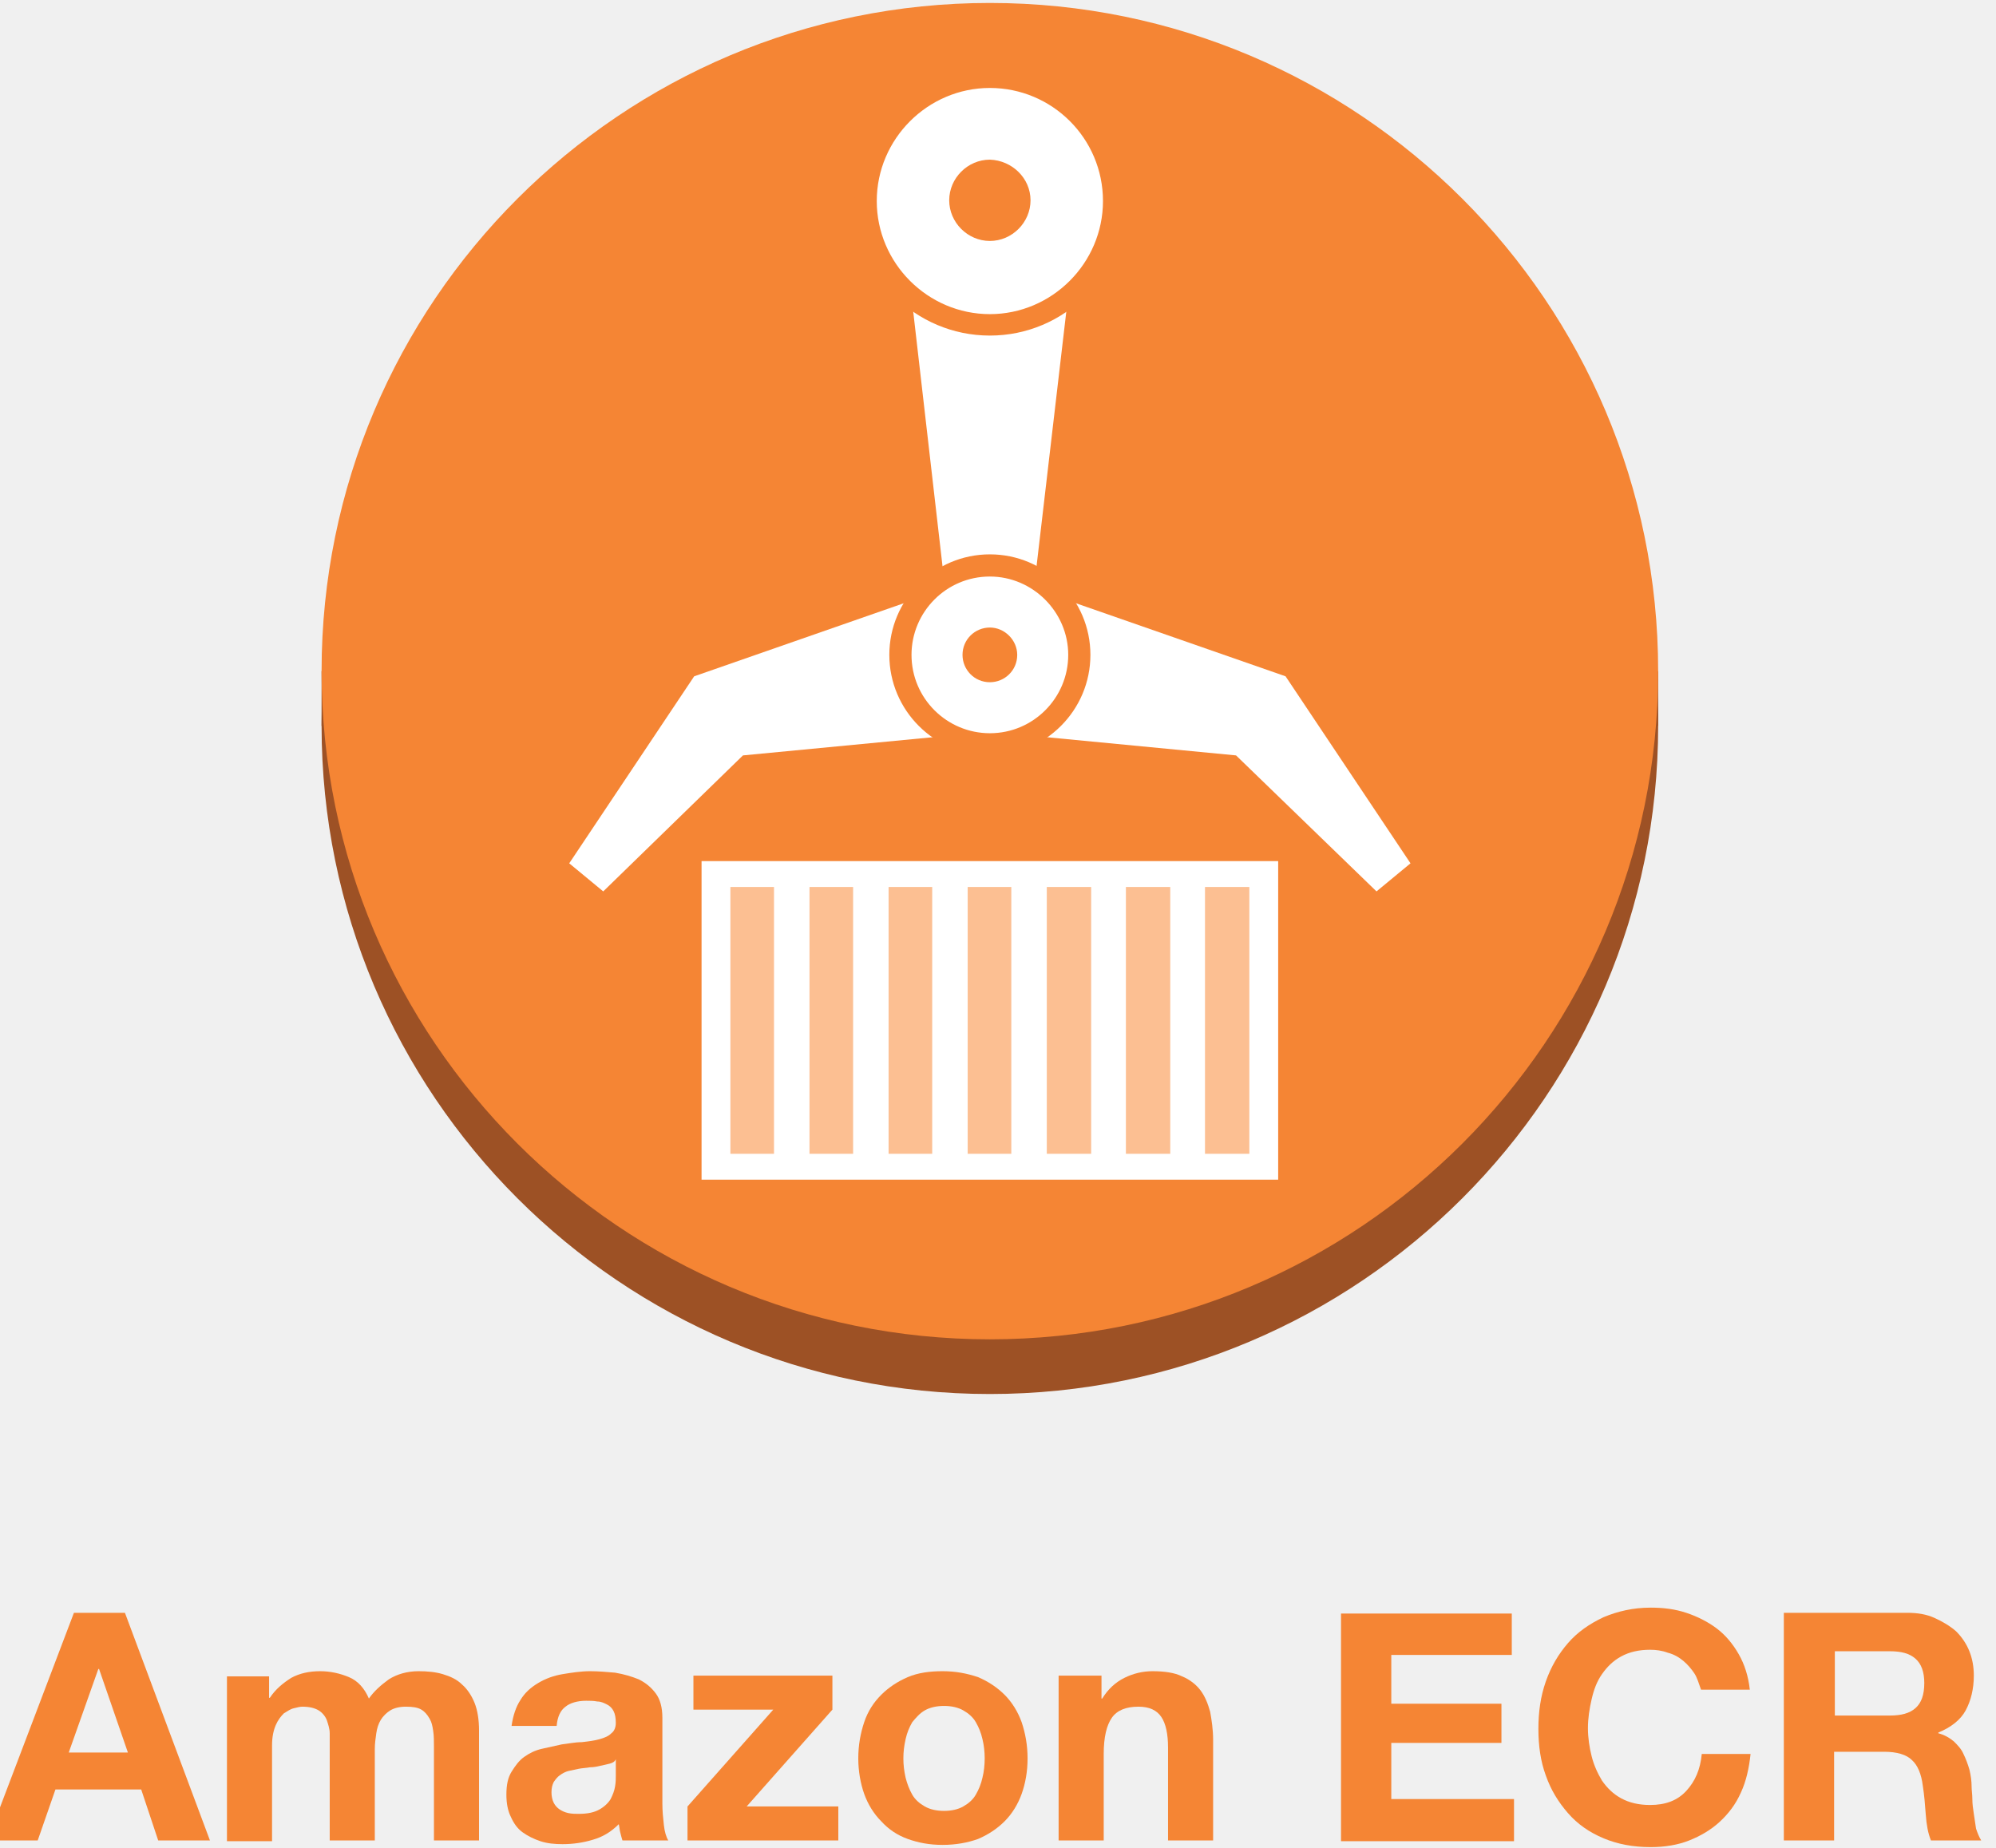
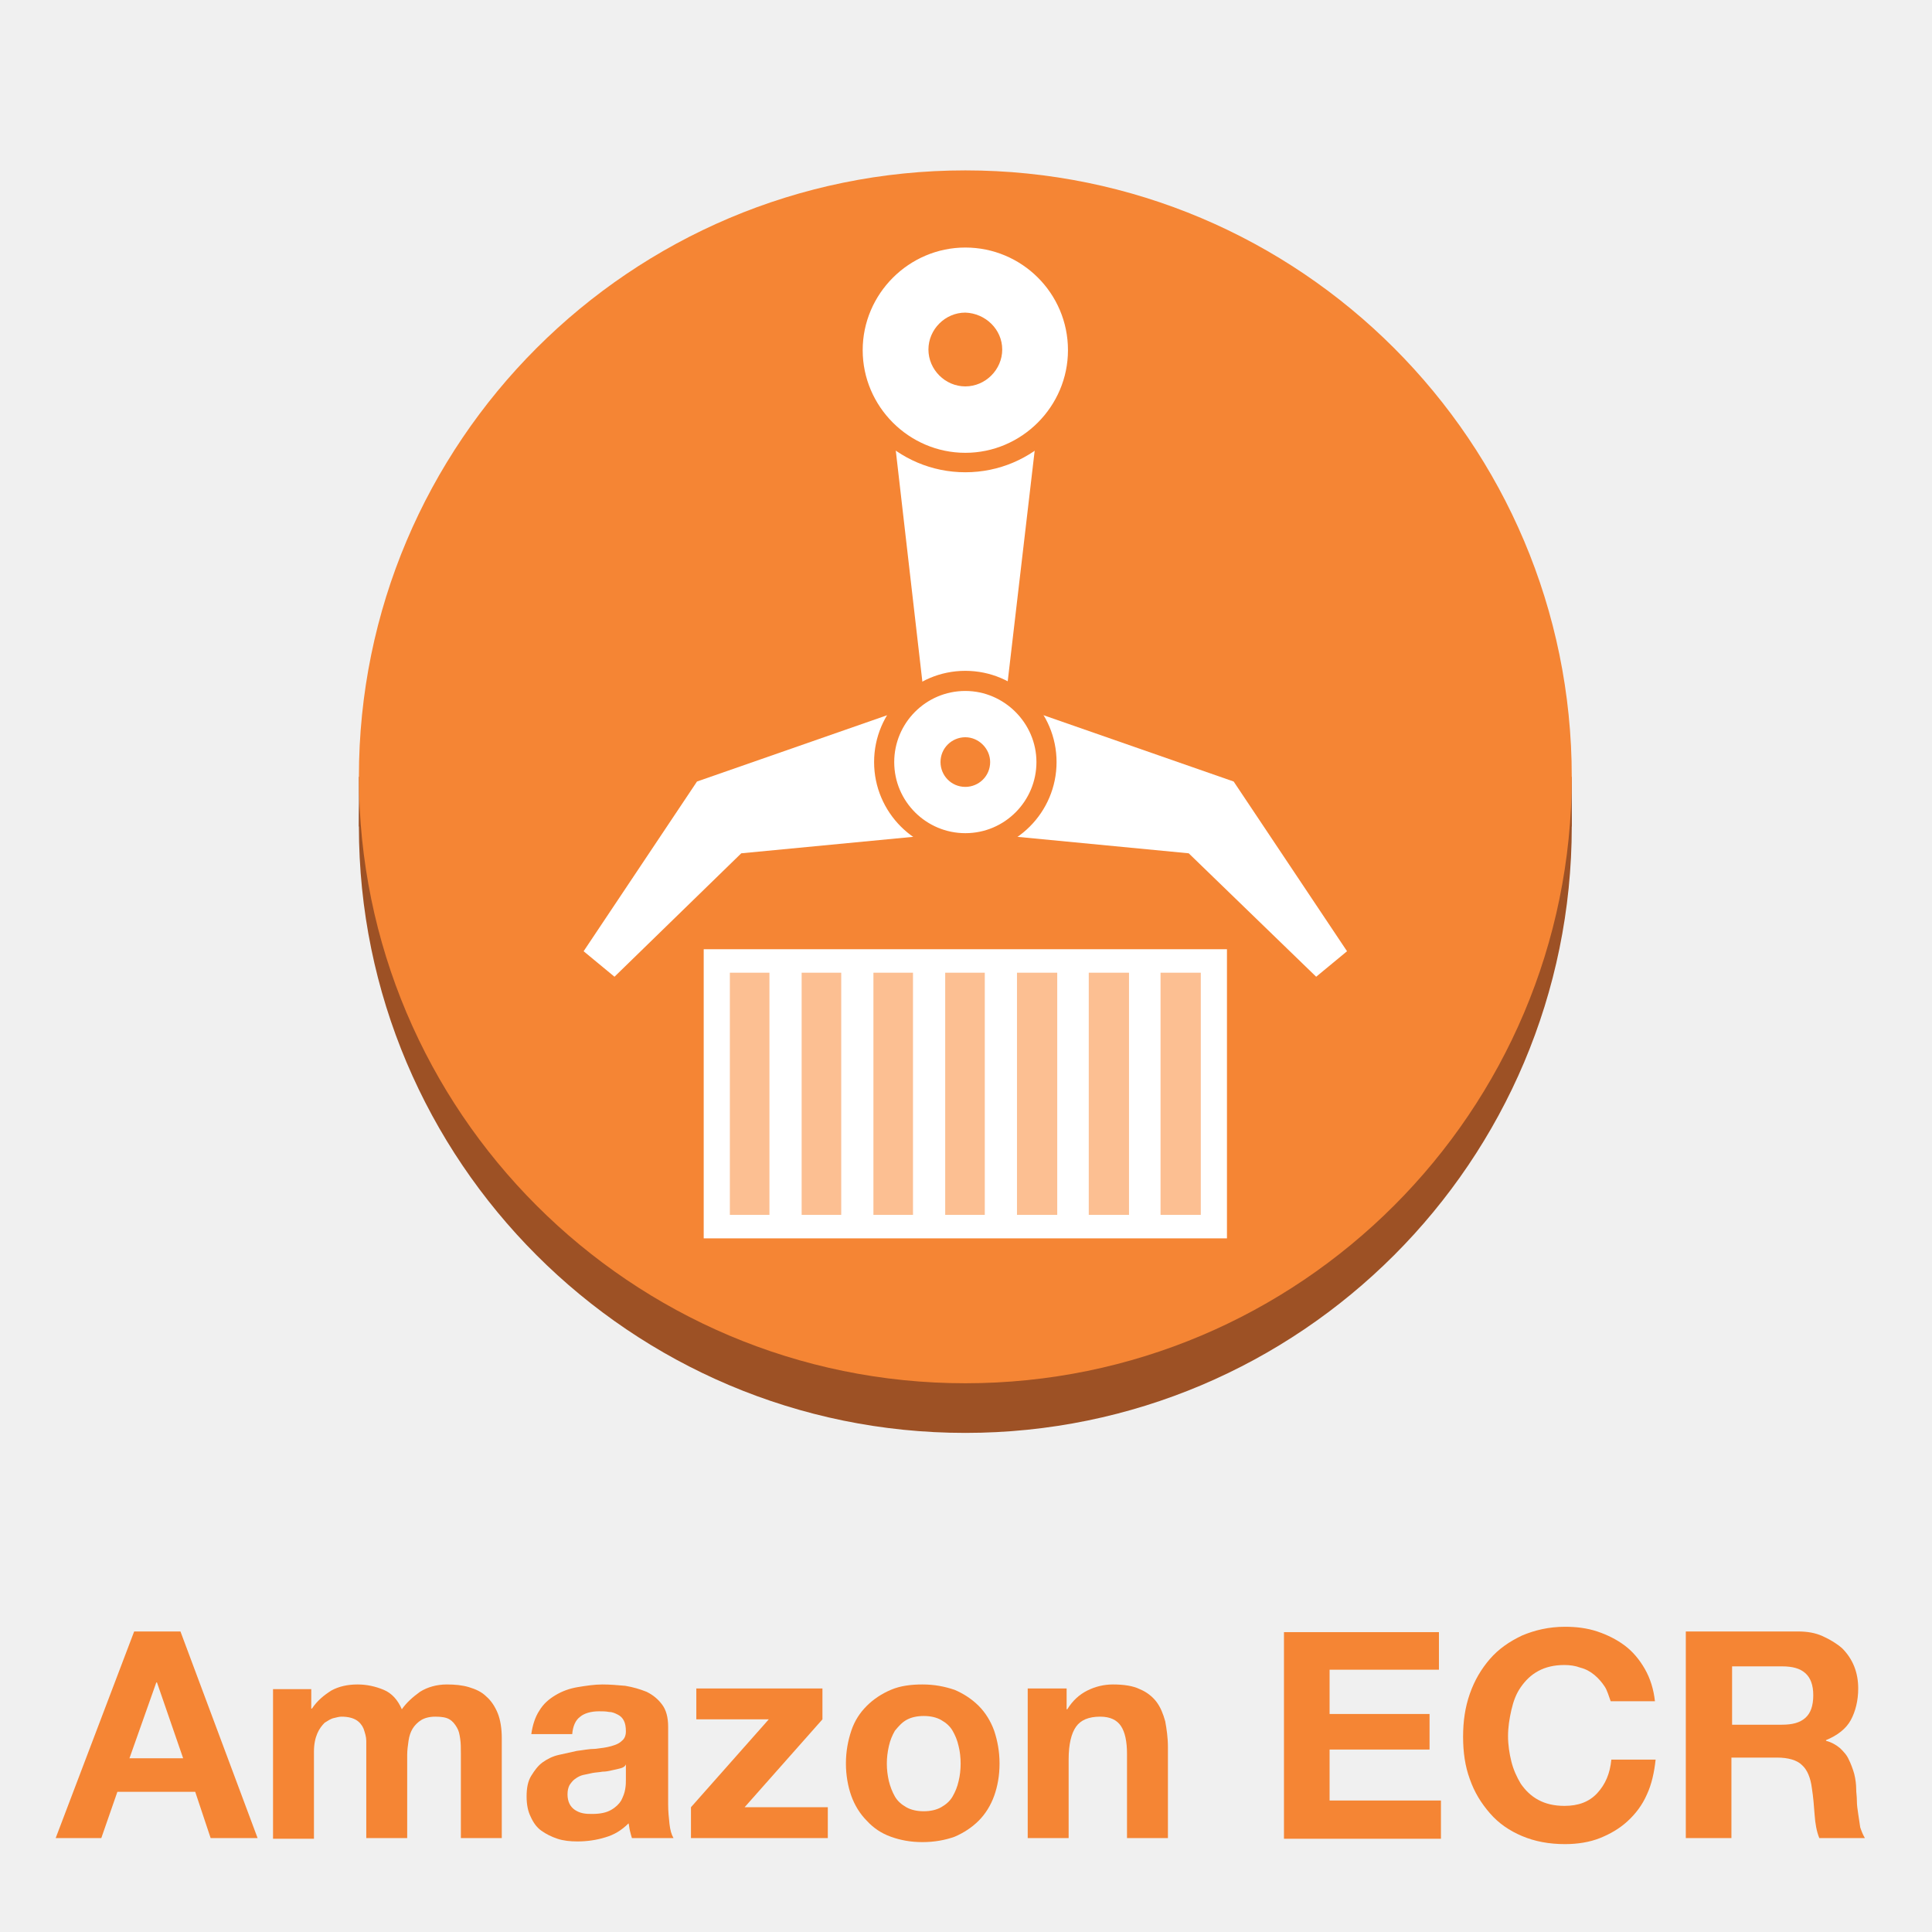
- <svg xmlns="http://www.w3.org/2000/svg" version="1.1" id="Layer_1" x="0px" y="0px" viewBox="10 25 270 250" style="enable-background:new 0 0 288 288;" xml:space="preserve">
+ <svg xmlns="http://www.w3.org/2000/svg" version="1.1" id="Layer_1" x="0px" y="0px" viewBox="0 0 288 288" style="enable-background:new 0 0 288 288;" xml:space="preserve">
  <style type="text/css">
	.st0{fill:#9D5125;}
	.st1{fill:#F58534;}
	.st2{fill:#FFFFFF;}
	.st3{fill:#FCBF92;}
</style>
  <g>
    <g>
      <path class="st0" d="M234.3,123.2c0,49.9-40.5,90.4-90.4,90.4s-90.4-40.5-90.4-90.4S94,32.8,143.9,32.8    C193.8,32.8,234.3,73.3,234.3,123.2L234.3,123.2z" />
    </g>
    <g>
-       <polygon class="st0" points="234.3,123.2 53.5,123.2 53.5,115.8 234.3,115.8 &#09;&#09;" />
+       <polygon class="st0" points="234.3,123.2 53.5,123.2 53.5,115.8 234.3,115.8   " />
    </g>
    <g>
      <path class="st1" d="M234.3,115.8c0,49.9-40.5,90.4-90.4,90.4s-90.4-40.5-90.4-90.4S94,25.4,143.9,25.4    C193.8,25.4,234.3,65.9,234.3,115.8L234.3,115.8z" />
    </g>
    <g>
-       <polygon class="st2" points="149.7,106 138,106 131.8,52.1 156,52.1 &#09;&#09;" />
+       <polygon class="st2" points="149.7,106 138,106 131.8,52.1 156,52.1   " />
    </g>
    <g>
-       <polygon class="st2" points="196.2,145.6 200.8,141.8 183.9,116.5 146.9,103.6 143.9,124 177.2,127.2 &#09;&#09;" />
+       <polygon class="st2" points="196.2,145.6 200.8,141.8 183.9,116.5 146.9,103.6 143.9,124 177.2,127.2   " />
    </g>
    <g>
-       <polygon class="st2" points="91.6,145.6 87,141.8 103.9,116.5 140.9,103.6 143.9,124 110.5,127.2 &#09;&#09;" />
+       <polygon class="st2" points="91.6,145.6 87,141.8 103.9,116.5 140.9,103.6 143.9,124 110.5,127.2   " />
    </g>
    <g>
      <path class="st2" d="M160.7,52.1c0,9.3-7.5,16.8-16.8,16.8s-16.8-7.5-16.8-16.8s7.5-16.8,16.8-16.8    C153.2,35.4,160.7,42.9,160.7,52.1L160.7,52.1z" />
    </g>
    <g>
      <path class="st1" d="M143.9,36.9c-8.4,0-15.3,6.9-15.3,15.3s6.9,15.3,15.3,15.3c8.4,0,15.3-6.9,15.3-15.3    C159.2,43.7,152.3,36.9,143.9,36.9L143.9,36.9z M143.9,70.4c-10.1,0-18.3-8.2-18.3-18.3s8.2-18.3,18.3-18.3s18.3,8.2,18.3,18.3    S154,70.4,143.9,70.4L143.9,70.4z" />
    </g>
    <g>
      <path class="st1" d="M149.4,52.1c0,3-2.5,5.5-5.5,5.5s-5.5-2.5-5.5-5.5s2.5-5.5,5.5-5.5C146.9,46.7,149.4,49.1,149.4,52.1    L149.4,52.1z" />
    </g>
    <g>
      <path class="st2" d="M156,113.6c0,6.7-5.4,12.1-12.1,12.1c-6.7,0-12.1-5.4-12.1-12.1s5.4-12.1,12.1-12.1S156,106.9,156,113.6    L156,113.6z" />
    </g>
    <g>
      <path class="st1" d="M143.9,103c-5.9,0-10.6,4.8-10.6,10.6c0,5.9,4.8,10.6,10.6,10.6c5.9,0,10.6-4.8,10.6-10.6    C154.5,107.8,149.7,103,143.9,103L143.9,103z M143.9,127.2c-7.5,0-13.6-6.1-13.6-13.6s6.1-13.6,13.6-13.6s13.6,6.1,13.6,13.6    C157.5,121.1,151.4,127.2,143.9,127.2L143.9,127.2z" />
    </g>
    <g>
      <path class="st1" d="M147.6,113.6c0,2.1-1.7,3.7-3.7,3.7c-2.1,0-3.7-1.7-3.7-3.7c0-2.1,1.7-3.7,3.7-3.7S147.6,111.6,147.6,113.6    L147.6,113.6z" />
    </g>
    <g>
-       <polygon class="st2" points="182.9,184.6 104.9,184.6 104.9,141.5 182.9,141.5 &#09;&#09;" />
+       <polygon class="st2" points="182.9,184.6 104.9,184.6 104.9,141.5 182.9,141.5   " />
    </g>
    <g>
-       <polygon class="st3" points="114.7,181.1 108.8,181.1 108.8,145 114.7,145 &#09;&#09;" />
+       <polygon class="st3" points="114.7,181.1 108.8,181.1 108.8,145 114.7,145   " />
    </g>
    <g>
-       <polygon class="st3" points="125.4,181.1 119.5,181.1 119.5,145 125.4,145 &#09;&#09;" />
+       <polygon class="st3" points="125.4,181.1 119.5,181.1 119.5,145 125.4,145   " />
    </g>
    <g>
-       <polygon class="st3" points="136.1,181.1 130.2,181.1 130.2,145 136.1,145 &#09;&#09;" />
+       <polygon class="st3" points="136.1,181.1 130.2,181.1 130.2,145 136.1,145   " />
    </g>
    <g>
-       <polygon class="st3" points="146.8,181.1 140.9,181.1 140.9,145 146.8,145 &#09;&#09;" />
+       <polygon class="st3" points="146.8,181.1 140.9,181.1 140.9,145 146.8,145   " />
    </g>
    <g>
-       <polygon class="st3" points="157.6,181.1 151.6,181.1 151.6,145 157.6,145 &#09;&#09;" />
+       <polygon class="st3" points="157.6,181.1 151.6,181.1 151.6,145 157.6,145   " />
    </g>
    <g>
-       <polygon class="st3" points="168.3,181.1 162.3,181.1 162.3,145 168.3,145 &#09;&#09;" />
+       <polygon class="st3" points="168.3,181.1 162.3,181.1 162.3,145 168.3,145   " />
    </g>
    <g>
-       <polygon class="st3" points="179,181.1 173,181.1 173,145 179,145 &#09;&#09;" />
+       <polygon class="st3" points="179,181.1 173,181.1 173,145 179,145   " />
    </g>
  </g>
  <g>
    <path class="st1" d="M26.9,243.2L38.4,274h-7l-2.3-6.9H17.5l-2.4,6.9H8.3L20,243.2H26.9z M27.3,262.1l-3.9-11.3h-0.1l-4,11.3H27.3z   " />
    <path class="st1" d="M46.4,251.7v3h0.1c0.8-1.2,1.8-2,2.9-2.7c1.1-0.6,2.4-0.9,3.9-0.9c1.4,0,2.7,0.3,3.9,0.8   c1.2,0.5,2.1,1.5,2.7,2.9c0.7-1,1.6-1.8,2.7-2.6c1.1-0.7,2.5-1.1,4-1.1c1.2,0,2.3,0.1,3.3,0.4c1,0.3,1.9,0.7,2.6,1.4   c0.7,0.6,1.3,1.5,1.7,2.5c0.4,1,0.6,2.3,0.6,3.7V274h-6.1v-12.7c0-0.7,0-1.5-0.1-2.1c-0.1-0.7-0.2-1.2-0.5-1.7   c-0.3-0.5-0.6-0.9-1.1-1.2c-0.5-0.3-1.2-0.4-2.1-0.4c-0.9,0-1.6,0.2-2.1,0.5c-0.5,0.3-1,0.8-1.3,1.3c-0.3,0.5-0.5,1.1-0.6,1.8   c-0.1,0.7-0.2,1.4-0.2,2.1V274h-6.1v-12.5c0-0.7,0-1.3,0-2c0-0.6-0.2-1.2-0.4-1.8c-0.2-0.5-0.6-1-1.1-1.3c-0.5-0.3-1.2-0.5-2.2-0.5   c-0.3,0-0.7,0.1-1.1,0.2c-0.5,0.1-0.9,0.4-1.4,0.7c-0.4,0.4-0.8,0.9-1.1,1.6c-0.3,0.7-0.5,1.6-0.5,2.7v13h-6.1v-22.3H46.4z" />
    <path class="st1" d="M80.4,255c0.6-1,1.4-1.7,2.4-2.3c1-0.6,2.1-1,3.3-1.2c1.2-0.2,2.5-0.4,3.7-0.4c1.1,0,2.3,0.1,3.4,0.2   c1.2,0.2,2.2,0.5,3.2,0.9c1,0.5,1.7,1.1,2.3,1.9s0.9,1.9,0.9,3.3V269c0,1,0.1,2,0.2,2.9c0.1,0.9,0.3,1.6,0.6,2.1h-6.2   c-0.1-0.3-0.2-0.7-0.3-1.1c-0.1-0.4-0.1-0.7-0.2-1.1c-1,1-2.1,1.7-3.5,2.1c-1.3,0.4-2.7,0.6-4.1,0.6c-1.1,0-2.1-0.1-3-0.4   c-0.9-0.3-1.7-0.7-2.4-1.2c-0.7-0.5-1.2-1.2-1.6-2.1c-0.4-0.8-0.6-1.8-0.6-3c0-1.3,0.2-2.3,0.7-3.1s1-1.5,1.7-2   c0.7-0.5,1.5-0.9,2.4-1.1c0.9-0.2,1.8-0.4,2.7-0.6c0.9-0.1,1.8-0.3,2.7-0.3c0.9-0.1,1.7-0.2,2.4-0.4s1.2-0.4,1.6-0.8   c0.4-0.3,0.6-0.8,0.6-1.4c0-0.7-0.1-1.2-0.3-1.6c-0.2-0.4-0.5-0.7-0.9-0.9c-0.4-0.2-0.8-0.4-1.3-0.4c-0.5-0.1-1-0.1-1.5-0.1   c-1.2,0-2.2,0.3-2.8,0.8c-0.7,0.5-1.1,1.4-1.2,2.6h-6.1C79.4,257.1,79.8,255.9,80.4,255z M92.5,263.6c-0.4,0.1-0.8,0.2-1.3,0.3   c-0.4,0.1-0.9,0.2-1.4,0.2c-0.5,0.1-1,0.1-1.5,0.2c-0.5,0.1-0.9,0.2-1.4,0.3c-0.4,0.1-0.8,0.3-1.2,0.6c-0.3,0.2-0.6,0.6-0.8,0.9   c-0.2,0.4-0.3,0.8-0.3,1.4c0,0.5,0.1,1,0.3,1.4c0.2,0.4,0.5,0.7,0.8,0.9c0.3,0.2,0.7,0.4,1.2,0.5s0.9,0.1,1.4,0.1   c1.2,0,2.1-0.2,2.8-0.6c0.7-0.4,1.2-0.9,1.5-1.4c0.3-0.6,0.5-1.1,0.6-1.7c0.1-0.6,0.1-1,0.1-1.4v-2.3   C93.2,263.3,92.9,263.5,92.5,263.6z" />
    <path class="st1" d="M114.6,256.3h-10.8v-4.6h18.8v4.6l-11.6,13.1h12.4v4.6H103v-4.6L114.6,256.3z" />
    <path class="st1" d="M126.9,258c0.5-1.5,1.3-2.7,2.3-3.7c1-1,2.2-1.8,3.6-2.4c1.4-0.6,3-0.8,4.7-0.8c1.8,0,3.3,0.3,4.8,0.8   c1.4,0.6,2.6,1.4,3.6,2.4c1,1,1.8,2.3,2.3,3.7c0.5,1.5,0.8,3.1,0.8,4.9c0,1.8-0.3,3.4-0.8,4.8s-1.3,2.7-2.3,3.7   c-1,1-2.2,1.8-3.6,2.4c-1.4,0.5-3,0.8-4.8,0.8c-1.8,0-3.3-0.3-4.7-0.8c-1.4-0.5-2.6-1.3-3.6-2.4c-1-1-1.8-2.3-2.3-3.7   s-0.8-3.1-0.8-4.8C126.1,261.1,126.4,259.5,126.9,258z M132.5,265.5c0.2,0.8,0.5,1.6,0.9,2.3c0.4,0.7,1,1.2,1.7,1.6   c0.7,0.4,1.6,0.6,2.6,0.6c1,0,1.9-0.2,2.6-0.6c0.7-0.4,1.3-0.9,1.7-1.6c0.4-0.7,0.7-1.4,0.9-2.3c0.2-0.8,0.3-1.7,0.3-2.6   c0-0.9-0.1-1.8-0.3-2.6c-0.2-0.9-0.5-1.6-0.9-2.3c-0.4-0.7-1-1.2-1.7-1.6c-0.7-0.4-1.6-0.6-2.6-0.6c-1,0-1.9,0.2-2.6,0.6   s-1.2,1-1.7,1.6c-0.4,0.7-0.7,1.4-0.9,2.3c-0.2,0.9-0.3,1.7-0.3,2.6C132.2,263.8,132.3,264.6,132.5,265.5z" />
    <path class="st1" d="M159,251.7v3.1h0.1c0.8-1.3,1.8-2.2,3-2.8c1.2-0.6,2.5-0.9,3.8-0.9c1.6,0,3,0.2,4,0.7c1,0.4,1.9,1.1,2.5,1.9   c0.6,0.8,1,1.8,1.3,2.9c0.2,1.1,0.4,2.4,0.4,3.8V274H168v-12.6c0-1.8-0.3-3.2-0.9-4.1c-0.6-0.9-1.6-1.4-3.1-1.4   c-1.7,0-2.9,0.5-3.6,1.5c-0.7,1-1.1,2.6-1.1,4.9V274h-6.1v-22.3H159z" />
    <path class="st1" d="M214.5,243.2v5.7h-16.3v6.6h14.9v5.3h-14.9v7.6h16.6v5.7h-23.4v-30.8H214.5z" />
    <path class="st1" d="M239.2,251.4c-0.4-0.6-0.9-1.2-1.5-1.7s-1.3-0.9-2.1-1.1c-0.8-0.3-1.6-0.4-2.4-0.4c-1.5,0-2.8,0.3-3.9,0.9   c-1.1,0.6-1.9,1.4-2.6,2.4s-1.1,2.1-1.4,3.4c-0.3,1.3-0.5,2.6-0.5,3.9c0,1.3,0.2,2.6,0.5,3.8c0.3,1.2,0.8,2.3,1.4,3.3   c0.7,1,1.5,1.8,2.6,2.4c1.1,0.6,2.4,0.9,3.9,0.9c2.1,0,3.7-0.6,4.9-1.9s1.9-2.9,2.1-5h6.6c-0.2,1.9-0.6,3.7-1.3,5.2   c-0.7,1.6-1.7,2.9-2.9,4c-1.2,1.1-2.6,1.9-4.1,2.5s-3.3,0.9-5.2,0.9c-2.4,0-4.5-0.4-6.4-1.2c-1.9-0.8-3.5-1.9-4.8-3.4   s-2.3-3.1-3-5.1c-0.7-1.9-1-4-1-6.3c0-2.3,0.3-4.4,1-6.4c0.7-2,1.7-3.7,3-5.2s2.9-2.6,4.8-3.5c1.9-0.8,4-1.3,6.4-1.3   c1.7,0,3.3,0.2,4.8,0.7c1.5,0.5,2.9,1.2,4.1,2.1c1.2,0.9,2.2,2.1,3,3.5s1.3,3,1.5,4.8h-6.6C239.8,252.8,239.6,252,239.2,251.4z" />
    <path class="st1" d="M268,243.2c1.4,0,2.6,0.2,3.7,0.7s2.1,1.1,2.9,1.8c0.8,0.8,1.4,1.7,1.8,2.7c0.4,1,0.6,2.1,0.6,3.3   c0,1.8-0.4,3.4-1.1,4.7s-2,2.3-3.7,3v0.1c0.8,0.2,1.5,0.6,2.1,1.1c0.5,0.5,1,1,1.3,1.7c0.3,0.6,0.6,1.4,0.8,2.1   c0.2,0.8,0.3,1.6,0.3,2.3c0,0.5,0.1,1.1,0.1,1.7c0,0.7,0.1,1.3,0.2,2c0.1,0.7,0.2,1.3,0.3,2c0.2,0.6,0.4,1.1,0.7,1.6h-6.8   c-0.4-1-0.6-2.1-0.7-3.5c-0.1-1.4-0.2-2.6-0.4-3.9c-0.2-1.6-0.7-2.8-1.5-3.5c-0.7-0.7-2-1.1-3.7-1.1h-6.8v12h-6.8v-30.8H268z    M265.6,257.1c1.6,0,2.7-0.3,3.5-1c0.8-0.7,1.2-1.8,1.2-3.4c0-1.5-0.4-2.6-1.2-3.3c-0.8-0.7-1.9-1-3.5-1h-7.4v8.7H265.6z" />
  </g>
</svg>
